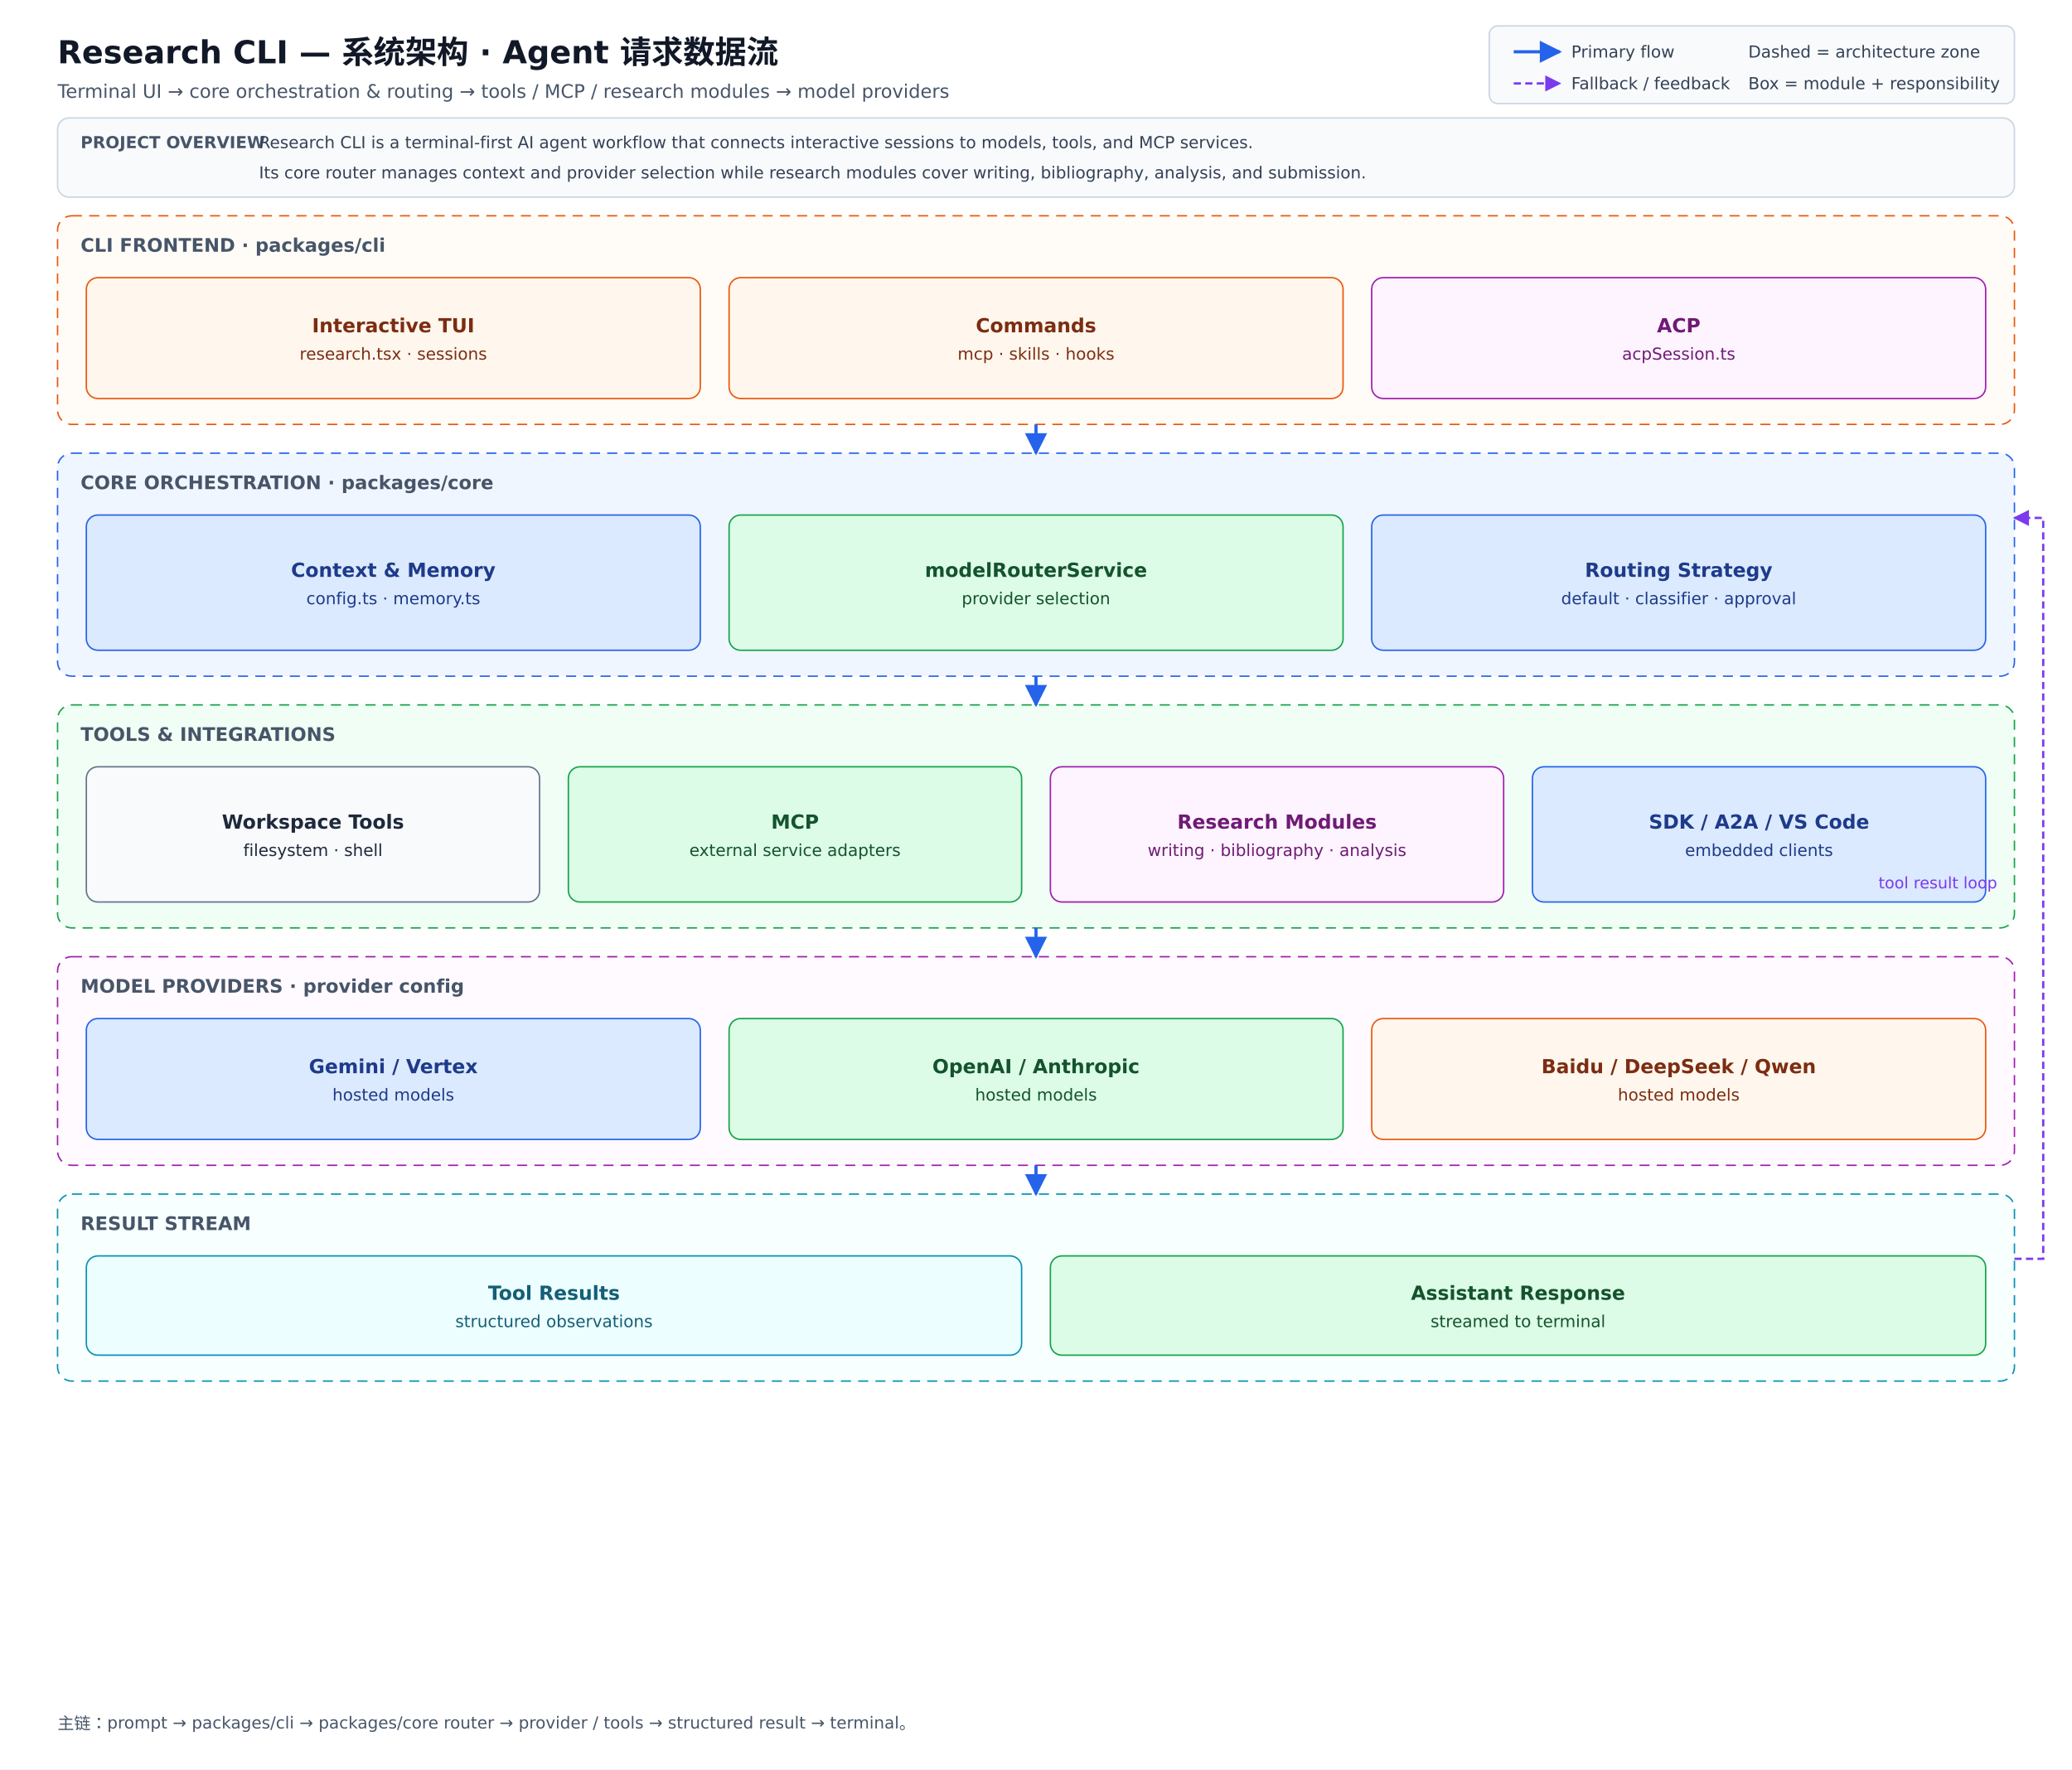
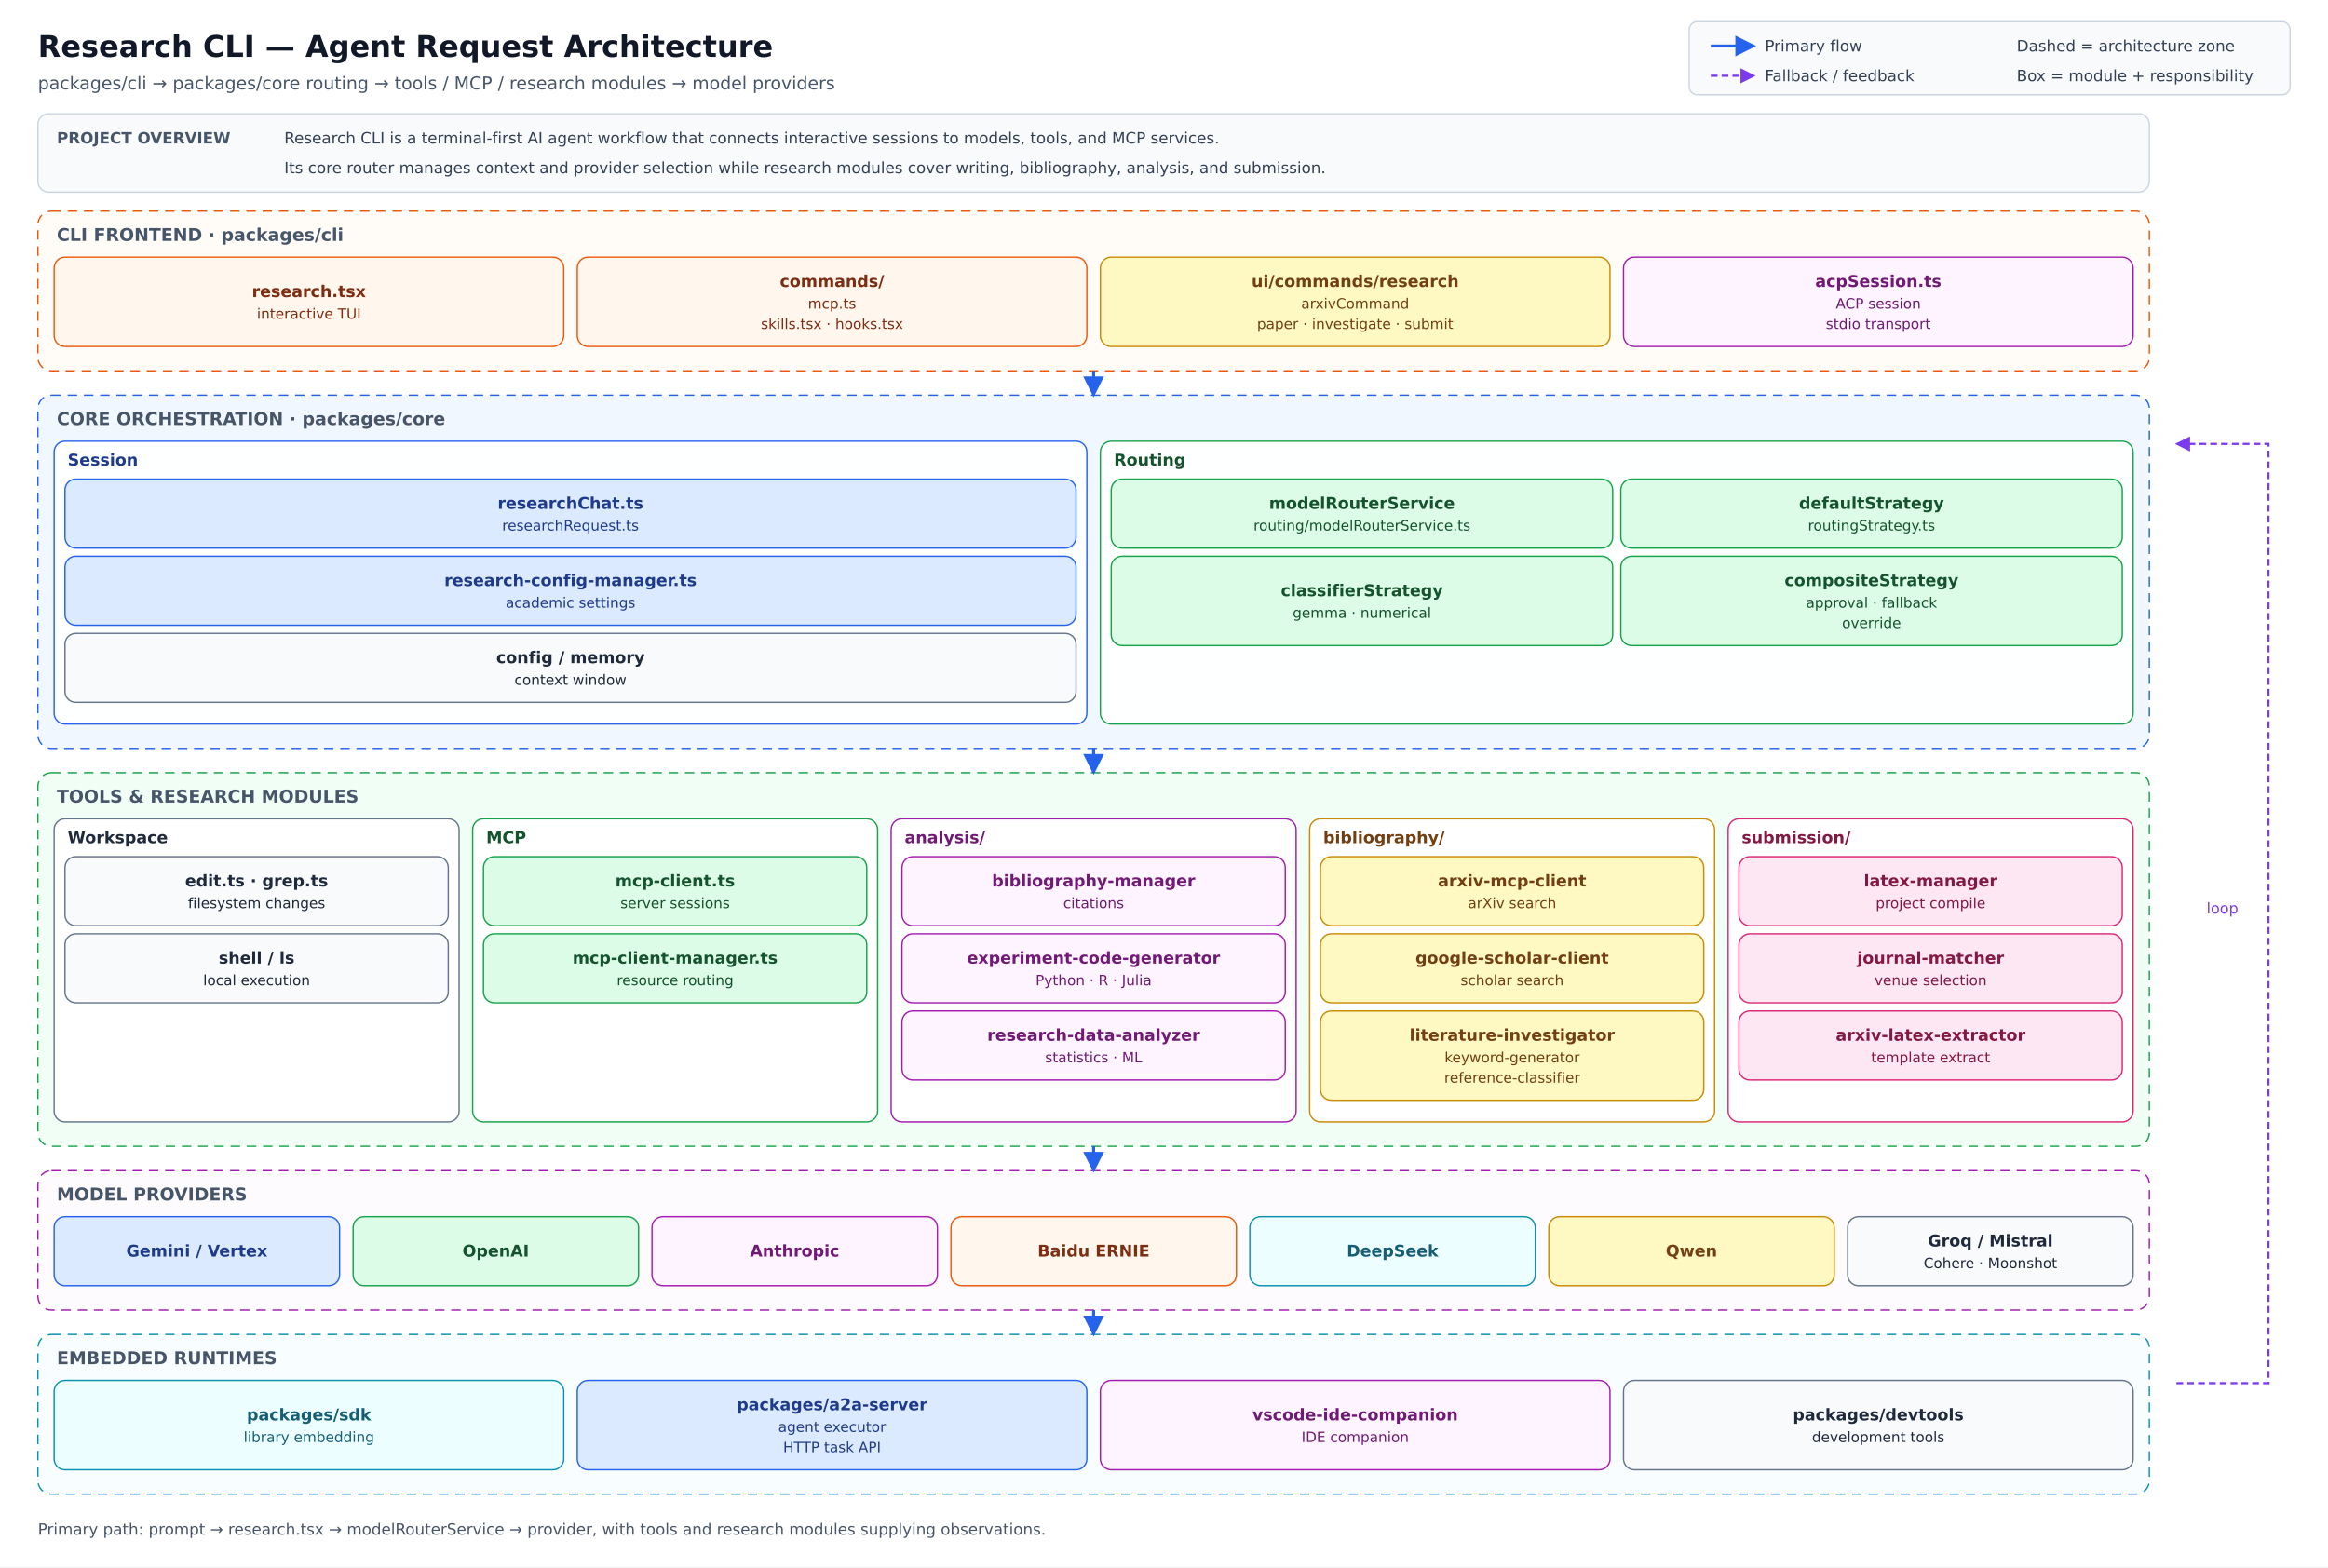
- <svg xmlns="http://www.w3.org/2000/svg" viewBox="0 0 1440 1230" font-family="WenQuanYi Micro Hei, DejaVu Sans, sans-serif">
+ <svg xmlns="http://www.w3.org/2000/svg" viewBox="0 0 1720 1158" font-family="WenQuanYi Micro Hei, DejaVu Sans, sans-serif">
  <defs>
    <marker id="arr" viewBox="0 0 10 10" refX="9" refY="5" markerWidth="7" markerHeight="7" orient="auto">
      <path d="M0,0 L10,5 L0,10 z" fill="#2563eb" />
    </marker>
    <marker id="arrP" viewBox="0 0 10 10" refX="9" refY="5" markerWidth="7" markerHeight="7" orient="auto">
      <path d="M0,0 L10,5 L0,10 z" fill="#7c3aed" />
    </marker>
  </defs>
-   <rect x="0" y="0" width="1440" height="1230" fill="#ffffff" />
-   <text x="40" y="44" font-size="22" fill="#111827" font-weight="700" text-anchor="start">Research CLI — 系统架构 · Agent 请求数据流</text>
-   <text x="40" y="68" font-size="13" fill="#475569" font-weight="400" text-anchor="start">Terminal UI → core orchestration &amp; routing → tools / MCP / research modules → model providers</text>
-   <rect x="1035" y="18" width="365" height="54" rx="6" fill="#f8fafc" stroke="#cbd5e1" />
-   <line x1="1052" y1="36" x2="1084" y2="36" stroke="#2563eb" stroke-width="2.2" marker-end="url(#arr)" />
-   <text x="1092" y="40" font-size="11.5" fill="#334155" font-weight="400" text-anchor="start">Primary flow</text>
-   <line x1="1052" y1="58" x2="1084" y2="58" stroke="#7c3aed" stroke-width="1.6" stroke-dasharray="5,3" marker-end="url(#arrP)" />
-   <text x="1092" y="62" font-size="11.5" fill="#334155" font-weight="400" text-anchor="start">Fallback / feedback</text>
-   <text x="1215" y="40" font-size="11.5" fill="#334155" font-weight="400" text-anchor="start">Dashed = architecture zone</text>
-   <text x="1215" y="62" font-size="11.5" fill="#334155" font-weight="400" text-anchor="start">Box = module + responsibility</text>
-   <rect x="40" y="82" width="1360" height="55" rx="8" fill="#f8fafc" stroke="#cbd5e1" />
-   <text x="56" y="103" font-size="11.5" fill="#475569" font-weight="700" text-anchor="start">PROJECT OVERVIEW</text>
-   <text x="180" y="103" font-size="11.5" fill="#334155" font-weight="400" text-anchor="start">Research CLI is a terminal-first AI agent workflow that connects interactive sessions to models, tools, and MCP services.</text>
-   <text x="180" y="124" font-size="11.5" fill="#334155" font-weight="400" text-anchor="start">Its core router manages context and provider selection while research modules cover writing, bibliography, analysis, and submission.</text>
-   <rect x="40" y="150" width="1360" height="145" rx="10" fill="#fff7ed" fill-opacity="0.42" stroke="#ea580c" stroke-dasharray="7,5" />
-   <text x="56" y="175" font-size="13" fill="#475569" font-weight="700" text-anchor="start">CLI FRONTEND · packages/cli</text>
-   <rect x="60.0" y="193" width="426.7" height="84" rx="8" fill="#fff7ed" stroke="#ea580c" />
-   <text x="273.333" y="231.0" font-size="13.5" fill="#7c2d12" font-weight="700" text-anchor="middle">Interactive TUI</text>
-   <text x="273.333" y="250.0" font-size="11.5" fill="#7c2d12" font-weight="400" text-anchor="middle">research.tsx · sessions</text>
-   <rect x="506.7" y="193" width="426.7" height="84" rx="8" fill="#fff7ed" stroke="#ea580c" />
-   <text x="720.0" y="231.0" font-size="13.5" fill="#7c2d12" font-weight="700" text-anchor="middle">Commands</text>
-   <text x="720.0" y="250.0" font-size="11.5" fill="#7c2d12" font-weight="400" text-anchor="middle">mcp · skills · hooks</text>
-   <rect x="953.3" y="193" width="426.7" height="84" rx="8" fill="#fdf4ff" stroke="#a21caf" />
-   <text x="1166.667" y="231.0" font-size="13.5" fill="#701a75" font-weight="700" text-anchor="middle">ACP</text>
-   <text x="1166.667" y="250.0" font-size="11.5" fill="#701a75" font-weight="400" text-anchor="middle">acpSession.ts</text>
-   <rect x="40" y="315" width="1360" height="155" rx="10" fill="#dbeafe" fill-opacity="0.42" stroke="#2563eb" stroke-dasharray="7,5" />
-   <text x="56" y="340" font-size="13" fill="#475569" font-weight="700" text-anchor="start">CORE ORCHESTRATION · packages/core</text>
-   <rect x="60.0" y="358" width="426.7" height="94" rx="8" fill="#dbeafe" stroke="#2563eb" />
-   <text x="273.333" y="401.0" font-size="13.5" fill="#1e3a8a" font-weight="700" text-anchor="middle">Context &amp; Memory</text>
-   <text x="273.333" y="420.0" font-size="11.5" fill="#1e3a8a" font-weight="400" text-anchor="middle">config.ts · memory.ts</text>
-   <rect x="506.7" y="358" width="426.7" height="94" rx="8" fill="#dcfce7" stroke="#16a34a" />
-   <text x="720.0" y="401.0" font-size="13.5" fill="#14532d" font-weight="700" text-anchor="middle">modelRouterService</text>
-   <text x="720.0" y="420.0" font-size="11.5" fill="#14532d" font-weight="400" text-anchor="middle">provider selection</text>
-   <rect x="953.3" y="358" width="426.7" height="94" rx="8" fill="#dbeafe" stroke="#2563eb" />
-   <text x="1166.667" y="401.0" font-size="13.5" fill="#1e3a8a" font-weight="700" text-anchor="middle">Routing Strategy</text>
-   <text x="1166.667" y="420.0" font-size="11.5" fill="#1e3a8a" font-weight="400" text-anchor="middle">default · classifier · approval</text>
-   <rect x="40" y="490" width="1360" height="155" rx="10" fill="#dcfce7" fill-opacity="0.42" stroke="#16a34a" stroke-dasharray="7,5" />
-   <text x="56" y="515" font-size="13" fill="#475569" font-weight="700" text-anchor="start">TOOLS &amp; INTEGRATIONS</text>
-   <rect x="60.0" y="533" width="315.0" height="94" rx="8" fill="#f8fafc" stroke="#64748b" />
-   <text x="217.5" y="576.0" font-size="13.5" fill="#1e293b" font-weight="700" text-anchor="middle">Workspace Tools</text>
-   <text x="217.5" y="595.0" font-size="11.5" fill="#1e293b" font-weight="400" text-anchor="middle">filesystem · shell</text>
-   <rect x="395.0" y="533" width="315.0" height="94" rx="8" fill="#dcfce7" stroke="#16a34a" />
-   <text x="552.5" y="576.0" font-size="13.5" fill="#14532d" font-weight="700" text-anchor="middle">MCP</text>
-   <text x="552.5" y="595.0" font-size="11.5" fill="#14532d" font-weight="400" text-anchor="middle">external service adapters</text>
-   <rect x="730.0" y="533" width="315.0" height="94" rx="8" fill="#fdf4ff" stroke="#a21caf" />
-   <text x="887.5" y="576.0" font-size="13.5" fill="#701a75" font-weight="700" text-anchor="middle">Research Modules</text>
-   <text x="887.5" y="595.0" font-size="11.5" fill="#701a75" font-weight="400" text-anchor="middle">writing · bibliography · analysis</text>
-   <rect x="1065.0" y="533" width="315.0" height="94" rx="8" fill="#dbeafe" stroke="#2563eb" />
-   <text x="1222.5" y="576.0" font-size="13.5" fill="#1e3a8a" font-weight="700" text-anchor="middle">SDK / A2A / VS Code</text>
-   <text x="1222.5" y="595.0" font-size="11.5" fill="#1e3a8a" font-weight="400" text-anchor="middle">embedded clients</text>
-   <rect x="40" y="665" width="1360" height="145" rx="10" fill="#fdf4ff" fill-opacity="0.42" stroke="#a21caf" stroke-dasharray="7,5" />
-   <text x="56" y="690" font-size="13" fill="#475569" font-weight="700" text-anchor="start">MODEL PROVIDERS · provider config</text>
-   <rect x="60.0" y="708" width="426.7" height="84" rx="8" fill="#dbeafe" stroke="#2563eb" />
-   <text x="273.333" y="746.0" font-size="13.5" fill="#1e3a8a" font-weight="700" text-anchor="middle">Gemini / Vertex</text>
-   <text x="273.333" y="765.0" font-size="11.5" fill="#1e3a8a" font-weight="400" text-anchor="middle">hosted models</text>
-   <rect x="506.7" y="708" width="426.7" height="84" rx="8" fill="#dcfce7" stroke="#16a34a" />
-   <text x="720.0" y="746.0" font-size="13.5" fill="#14532d" font-weight="700" text-anchor="middle">OpenAI / Anthropic</text>
-   <text x="720.0" y="765.0" font-size="11.5" fill="#14532d" font-weight="400" text-anchor="middle">hosted models</text>
-   <rect x="953.3" y="708" width="426.7" height="84" rx="8" fill="#fff7ed" stroke="#ea580c" />
-   <text x="1166.667" y="746.0" font-size="13.5" fill="#7c2d12" font-weight="700" text-anchor="middle">Baidu / DeepSeek / Qwen</text>
-   <text x="1166.667" y="765.0" font-size="11.5" fill="#7c2d12" font-weight="400" text-anchor="middle">hosted models</text>
-   <rect x="40" y="830" width="1360" height="130" rx="10" fill="#ecfeff" fill-opacity="0.42" stroke="#0891b2" stroke-dasharray="7,5" />
-   <text x="56" y="855" font-size="13" fill="#475569" font-weight="700" text-anchor="start">RESULT STREAM</text>
-   <rect x="60.0" y="873" width="650.0" height="69" rx="8" fill="#ecfeff" stroke="#0891b2" />
-   <text x="385.0" y="903.5" font-size="13.5" fill="#155e75" font-weight="700" text-anchor="middle">Tool Results</text>
-   <text x="385.0" y="922.5" font-size="11.5" fill="#155e75" font-weight="400" text-anchor="middle">structured observations</text>
-   <rect x="730.0" y="873" width="650.0" height="69" rx="8" fill="#dcfce7" stroke="#16a34a" />
-   <text x="1055.0" y="903.5" font-size="13.5" fill="#14532d" font-weight="700" text-anchor="middle">Assistant Response</text>
-   <text x="1055.0" y="922.5" font-size="11.5" fill="#14532d" font-weight="400" text-anchor="middle">streamed to terminal</text>
-   <line x1="720" y1="295" x2="720" y2="315" stroke="#2563eb" stroke-width="2.2" marker-end="url(#arr)" />
-   <line x1="720" y1="470" x2="720" y2="490" stroke="#2563eb" stroke-width="2.2" marker-end="url(#arr)" />
-   <line x1="720" y1="645" x2="720" y2="665" stroke="#2563eb" stroke-width="2.2" marker-end="url(#arr)" />
-   <line x1="720" y1="810" x2="720" y2="830" stroke="#2563eb" stroke-width="2.2" marker-end="url(#arr)" />
-   <path d="M 1400,875 L 1420,875 L 1420,360 L 1400,360" fill="none" stroke="#7c3aed" stroke-width="1.6" stroke-dasharray="5,3" marker-end="url(#arrP)" />
-   <text x="1388" y="617.5" font-size="11" fill="#7c3aed" font-weight="400" text-anchor="end">tool result loop</text>
-   <text x="40" y="1202" font-size="11.5" fill="#475569" font-weight="400" text-anchor="start">主链：prompt → packages/cli → packages/core router → provider / tools → structured result → terminal。</text>
+   <rect x="0" y="0" width="1720" height="1158" fill="#ffffff" />
+   <text x="28" y="42" font-size="22" fill="#111827" font-weight="700" text-anchor="start">Research CLI — Agent Request Architecture</text>
+   <text x="28" y="66" font-size="13" fill="#475569" font-weight="400" text-anchor="start">packages/cli → packages/core routing → tools / MCP / research modules → model providers</text>
+   <rect x="1248" y="16" width="444" height="54" rx="6" fill="#f8fafc" stroke="#cbd5e1" />
+   <line x1="1264" y1="34" x2="1296" y2="34" stroke="#2563eb" stroke-width="2.2" marker-end="url(#arr)" />
+   <text x="1304" y="38" font-size="11.5" fill="#334155" font-weight="400" text-anchor="start">Primary flow</text>
+   <line x1="1264" y1="56" x2="1296" y2="56" stroke="#7c3aed" stroke-width="1.6" stroke-dasharray="5,3" marker-end="url(#arrP)" />
+   <text x="1304" y="60" font-size="11.5" fill="#334155" font-weight="400" text-anchor="start">Fallback / feedback</text>
+   <text x="1490" y="38" font-size="11.5" fill="#334155" font-weight="400" text-anchor="start">Dashed = architecture zone</text>
+   <text x="1490" y="60" font-size="11.5" fill="#334155" font-weight="400" text-anchor="start">Box = module + responsibility</text>
+   <rect x="28" y="84" width="1560" height="58" rx="8" fill="#f8fafc" stroke="#cbd5e1" />
+   <text x="42" y="106" font-size="11.5" fill="#475569" font-weight="700" text-anchor="start">PROJECT OVERVIEW</text>
+   <text x="210" y="106" font-size="11.5" fill="#334155" font-weight="400" text-anchor="start">Research CLI is a terminal-first AI agent workflow that connects interactive sessions to models, tools, and MCP services.</text>
+   <text x="210" y="128" font-size="11.5" fill="#334155" font-weight="400" text-anchor="start">Its core router manages context and provider selection while research modules cover writing, bibliography, analysis, and submission.</text>
+   <rect x="28" y="156" width="1560" height="118" rx="10" fill="#fff7ed" fill-opacity="0.38" stroke="#ea580c" stroke-dasharray="7,5" />
+   <text x="42" y="178" font-size="13" fill="#475569" font-weight="700" text-anchor="start">CLI FRONTEND · packages/cli</text>
+   <rect x="40.0" y="190.0" width="376.5" height="66.0" rx="8" fill="#fff7ed" stroke="#ea580c" />
+   <text x="228.25" y="219.5" font-size="12" fill="#7c2d12" font-weight="700" text-anchor="middle">research.tsx</text>
+   <text x="228.25" y="235.5" font-size="10.5" fill="#7c2d12" font-weight="400" text-anchor="middle">interactive TUI</text>
+   <rect x="426.5" y="190.0" width="376.5" height="66.0" rx="8" fill="#fff7ed" stroke="#ea580c" />
+   <text x="614.75" y="212.0" font-size="12" fill="#7c2d12" font-weight="700" text-anchor="middle">commands/</text>
+   <text x="614.75" y="228.0" font-size="10.5" fill="#7c2d12" font-weight="400" text-anchor="middle">mcp.ts</text>
+   <text x="614.75" y="243.0" font-size="10.5" fill="#7c2d12" font-weight="400" text-anchor="middle">skills.tsx · hooks.tsx</text>
+   <rect x="813.0" y="190.0" width="376.5" height="66.0" rx="8" fill="#fef9c3" stroke="#ca8a04" />
+   <text x="1001.25" y="212.0" font-size="12" fill="#713f12" font-weight="700" text-anchor="middle">ui/commands/research</text>
+   <text x="1001.25" y="228.0" font-size="10.5" fill="#713f12" font-weight="400" text-anchor="middle">arxivCommand</text>
+   <text x="1001.25" y="243.0" font-size="10.5" fill="#713f12" font-weight="400" text-anchor="middle">paper · investigate · submit</text>
+   <rect x="1199.5" y="190.0" width="376.5" height="66.0" rx="8" fill="#fdf4ff" stroke="#a21caf" />
+   <text x="1387.75" y="212.0" font-size="12" fill="#701a75" font-weight="700" text-anchor="middle">acpSession.ts</text>
+   <text x="1387.75" y="228.0" font-size="10.5" fill="#701a75" font-weight="400" text-anchor="middle">ACP session</text>
+   <text x="1387.75" y="243.0" font-size="10.5" fill="#701a75" font-weight="400" text-anchor="middle">stdio transport</text>
+   <rect x="28" y="292" width="1560" height="261" rx="10" fill="#dbeafe" fill-opacity="0.38" stroke="#2563eb" stroke-dasharray="7,5" />
+   <text x="42" y="314" font-size="13" fill="#475569" font-weight="700" text-anchor="start">CORE ORCHESTRATION · packages/core</text>
+   <rect x="40.0" y="326.0" width="763.0" height="209.0" rx="8" fill="#ffffff" fill-opacity="0.94" stroke="#2563eb" />
+   <text x="50.0" y="344" font-size="12" fill="#1e3a8a" font-weight="700" text-anchor="start">Session</text>
+   <rect x="48.0" y="354.0" width="747.0" height="51.0" rx="8" fill="#dbeafe" stroke="#2563eb" />
+   <text x="421.5" y="376.0" font-size="12" fill="#1e3a8a" font-weight="700" text-anchor="middle">researchChat.ts</text>
+   <text x="421.5" y="392.0" font-size="10.5" fill="#1e3a8a" font-weight="400" text-anchor="middle">researchRequest.ts</text>
+   <rect x="48.0" y="411.0" width="747.0" height="51.0" rx="8" fill="#dbeafe" stroke="#2563eb" />
+   <text x="421.5" y="433.0" font-size="12" fill="#1e3a8a" font-weight="700" text-anchor="middle">research-config-manager.ts</text>
+   <text x="421.5" y="449.0" font-size="10.5" fill="#1e3a8a" font-weight="400" text-anchor="middle">academic settings</text>
+   <rect x="48.0" y="468.0" width="747.0" height="51.0" rx="8" fill="#f8fafc" stroke="#64748b" />
+   <text x="421.5" y="490.0" font-size="12" fill="#1e293b" font-weight="700" text-anchor="middle">config / memory</text>
+   <text x="421.5" y="506.0" font-size="10.5" fill="#1e293b" font-weight="400" text-anchor="middle">context window</text>
+   <rect x="813.0" y="326.0" width="763.0" height="209.0" rx="8" fill="#ffffff" fill-opacity="0.94" stroke="#16a34a" />
+   <text x="823.0" y="344" font-size="12" fill="#14532d" font-weight="700" text-anchor="start">Routing</text>
+   <rect x="821.0" y="354.0" width="370.5" height="51.0" rx="8" fill="#dcfce7" stroke="#16a34a" />
+   <text x="1006.25" y="376.0" font-size="12" fill="#14532d" font-weight="700" text-anchor="middle">modelRouterService</text>
+   <text x="1006.25" y="392.0" font-size="10.5" fill="#14532d" font-weight="400" text-anchor="middle">routing/modelRouterService.ts</text>
+   <rect x="1197.5" y="354.0" width="370.5" height="51.0" rx="8" fill="#dcfce7" stroke="#16a34a" />
+   <text x="1382.75" y="376.0" font-size="12" fill="#14532d" font-weight="700" text-anchor="middle">defaultStrategy</text>
+   <text x="1382.75" y="392.0" font-size="10.5" fill="#14532d" font-weight="400" text-anchor="middle">routingStrategy.ts</text>
+   <rect x="821.0" y="411.0" width="370.5" height="66.0" rx="8" fill="#dcfce7" stroke="#16a34a" />
+   <text x="1006.25" y="440.5" font-size="12" fill="#14532d" font-weight="700" text-anchor="middle">classifierStrategy</text>
+   <text x="1006.25" y="456.5" font-size="10.5" fill="#14532d" font-weight="400" text-anchor="middle">gemma · numerical</text>
+   <rect x="1197.5" y="411.0" width="370.5" height="66.0" rx="8" fill="#dcfce7" stroke="#16a34a" />
+   <text x="1382.75" y="433.0" font-size="12" fill="#14532d" font-weight="700" text-anchor="middle">compositeStrategy</text>
+   <text x="1382.75" y="449.0" font-size="10.5" fill="#14532d" font-weight="400" text-anchor="middle">approval · fallback</text>
+   <text x="1382.75" y="464.0" font-size="10.5" fill="#14532d" font-weight="400" text-anchor="middle">override</text>
+   <rect x="28" y="571" width="1560" height="276" rx="10" fill="#dcfce7" fill-opacity="0.38" stroke="#16a34a" stroke-dasharray="7,5" />
+   <text x="42" y="593" font-size="13" fill="#475569" font-weight="700" text-anchor="start">TOOLS &amp; RESEARCH MODULES</text>
+   <rect x="40.0" y="605.0" width="299.2" height="224.0" rx="8" fill="#ffffff" fill-opacity="0.94" stroke="#64748b" />
+   <text x="50.0" y="623" font-size="12" fill="#1e293b" font-weight="700" text-anchor="start">Workspace</text>
+   <rect x="48.0" y="633.0" width="283.2" height="51.0" rx="8" fill="#f8fafc" stroke="#64748b" />
+   <text x="189.6" y="655.0" font-size="12" fill="#1e293b" font-weight="700" text-anchor="middle">edit.ts · grep.ts</text>
+   <text x="189.6" y="671.0" font-size="10.5" fill="#1e293b" font-weight="400" text-anchor="middle">filesystem changes</text>
+   <rect x="48.0" y="690.0" width="283.2" height="51.0" rx="8" fill="#f8fafc" stroke="#64748b" />
+   <text x="189.6" y="712.0" font-size="12" fill="#1e293b" font-weight="700" text-anchor="middle">shell / ls</text>
+   <text x="189.6" y="728.0" font-size="10.5" fill="#1e293b" font-weight="400" text-anchor="middle">local execution</text>
+   <rect x="349.2" y="605.0" width="299.2" height="224.0" rx="8" fill="#ffffff" fill-opacity="0.94" stroke="#16a34a" />
+   <text x="359.2" y="623" font-size="12" fill="#14532d" font-weight="700" text-anchor="start">MCP</text>
+   <rect x="357.2" y="633.0" width="283.2" height="51.0" rx="8" fill="#dcfce7" stroke="#16a34a" />
+   <text x="498.8" y="655.0" font-size="12" fill="#14532d" font-weight="700" text-anchor="middle">mcp-client.ts</text>
+   <text x="498.8" y="671.0" font-size="10.5" fill="#14532d" font-weight="400" text-anchor="middle">server sessions</text>
+   <rect x="357.2" y="690.0" width="283.2" height="51.0" rx="8" fill="#dcfce7" stroke="#16a34a" />
+   <text x="498.8" y="712.0" font-size="12" fill="#14532d" font-weight="700" text-anchor="middle">mcp-client-manager.ts</text>
+   <text x="498.8" y="728.0" font-size="10.5" fill="#14532d" font-weight="400" text-anchor="middle">resource routing</text>
+   <rect x="658.4" y="605.0" width="299.2" height="224.0" rx="8" fill="#ffffff" fill-opacity="0.94" stroke="#a21caf" />
+   <text x="668.4" y="623" font-size="12" fill="#701a75" font-weight="700" text-anchor="start">analysis/</text>
+   <rect x="666.4" y="633.0" width="283.2" height="51.0" rx="8" fill="#fdf4ff" stroke="#a21caf" />
+   <text x="808.0" y="655.0" font-size="12" fill="#701a75" font-weight="700" text-anchor="middle">bibliography-manager</text>
+   <text x="808.0" y="671.0" font-size="10.5" fill="#701a75" font-weight="400" text-anchor="middle">citations</text>
+   <rect x="666.4" y="690.0" width="283.2" height="51.0" rx="8" fill="#fdf4ff" stroke="#a21caf" />
+   <text x="808.0" y="712.0" font-size="12" fill="#701a75" font-weight="700" text-anchor="middle">experiment-code-generator</text>
+   <text x="808.0" y="728.0" font-size="10.5" fill="#701a75" font-weight="400" text-anchor="middle">Python · R · Julia</text>
+   <rect x="666.4" y="747.0" width="283.2" height="51.0" rx="8" fill="#fdf4ff" stroke="#a21caf" />
+   <text x="808.0" y="769.0" font-size="12" fill="#701a75" font-weight="700" text-anchor="middle">research-data-analyzer</text>
+   <text x="808.0" y="785.0" font-size="10.5" fill="#701a75" font-weight="400" text-anchor="middle">statistics · ML</text>
+   <rect x="967.6" y="605.0" width="299.2" height="224.0" rx="8" fill="#ffffff" fill-opacity="0.94" stroke="#ca8a04" />
+   <text x="977.6" y="623" font-size="12" fill="#713f12" font-weight="700" text-anchor="start">bibliography/</text>
+   <rect x="975.6" y="633.0" width="283.2" height="51.0" rx="8" fill="#fef9c3" stroke="#ca8a04" />
+   <text x="1117.2" y="655.0" font-size="12" fill="#713f12" font-weight="700" text-anchor="middle">arxiv-mcp-client</text>
+   <text x="1117.2" y="671.0" font-size="10.5" fill="#713f12" font-weight="400" text-anchor="middle">arXiv search</text>
+   <rect x="975.6" y="690.0" width="283.2" height="51.0" rx="8" fill="#fef9c3" stroke="#ca8a04" />
+   <text x="1117.2" y="712.0" font-size="12" fill="#713f12" font-weight="700" text-anchor="middle">google-scholar-client</text>
+   <text x="1117.2" y="728.0" font-size="10.5" fill="#713f12" font-weight="400" text-anchor="middle">scholar search</text>
+   <rect x="975.6" y="747.0" width="283.2" height="66.0" rx="8" fill="#fef9c3" stroke="#ca8a04" />
+   <text x="1117.2" y="769.0" font-size="12" fill="#713f12" font-weight="700" text-anchor="middle">literature-investigator</text>
+   <text x="1117.2" y="785.0" font-size="10.5" fill="#713f12" font-weight="400" text-anchor="middle">keyword-generator</text>
+   <text x="1117.2" y="800.0" font-size="10.5" fill="#713f12" font-weight="400" text-anchor="middle">reference-classifier</text>
+   <rect x="1276.8" y="605.0" width="299.2" height="224.0" rx="8" fill="#ffffff" fill-opacity="0.94" stroke="#db2777" />
+   <text x="1286.8" y="623" font-size="12" fill="#831843" font-weight="700" text-anchor="start">submission/</text>
+   <rect x="1284.8" y="633.0" width="283.2" height="51.0" rx="8" fill="#fce7f3" stroke="#db2777" />
+   <text x="1426.4" y="655.0" font-size="12" fill="#831843" font-weight="700" text-anchor="middle">latex-manager</text>
+   <text x="1426.4" y="671.0" font-size="10.5" fill="#831843" font-weight="400" text-anchor="middle">project compile</text>
+   <rect x="1284.8" y="690.0" width="283.2" height="51.0" rx="8" fill="#fce7f3" stroke="#db2777" />
+   <text x="1426.4" y="712.0" font-size="12" fill="#831843" font-weight="700" text-anchor="middle">journal-matcher</text>
+   <text x="1426.4" y="728.0" font-size="10.5" fill="#831843" font-weight="400" text-anchor="middle">venue selection</text>
+   <rect x="1284.8" y="747.0" width="283.2" height="51.0" rx="8" fill="#fce7f3" stroke="#db2777" />
+   <text x="1426.4" y="769.0" font-size="12" fill="#831843" font-weight="700" text-anchor="middle">arxiv-latex-extractor</text>
+   <text x="1426.4" y="785.0" font-size="10.5" fill="#831843" font-weight="400" text-anchor="middle">template extract</text>
+   <rect x="28" y="865" width="1560" height="103" rx="10" fill="#fdf4ff" fill-opacity="0.38" stroke="#a21caf" stroke-dasharray="7,5" />
+   <text x="42" y="887" font-size="13" fill="#475569" font-weight="700" text-anchor="start">MODEL PROVIDERS</text>
+   <rect x="40.0" y="899.0" width="210.9" height="51.0" rx="8" fill="#dbeafe" stroke="#2563eb" />
+   <text x="145.429" y="928.5" font-size="12" fill="#1e3a8a" font-weight="700" text-anchor="middle">Gemini / Vertex</text>
+   <rect x="260.9" y="899.0" width="210.9" height="51.0" rx="8" fill="#dcfce7" stroke="#16a34a" />
+   <text x="366.286" y="928.5" font-size="12" fill="#14532d" font-weight="700" text-anchor="middle">OpenAI</text>
+   <rect x="481.7" y="899.0" width="210.9" height="51.0" rx="8" fill="#fdf4ff" stroke="#a21caf" />
+   <text x="587.143" y="928.5" font-size="12" fill="#701a75" font-weight="700" text-anchor="middle">Anthropic</text>
+   <rect x="702.6" y="899.0" width="210.9" height="51.0" rx="8" fill="#fff7ed" stroke="#ea580c" />
+   <text x="808.0" y="928.5" font-size="12" fill="#7c2d12" font-weight="700" text-anchor="middle">Baidu ERNIE</text>
+   <rect x="923.4" y="899.0" width="210.9" height="51.0" rx="8" fill="#ecfeff" stroke="#0891b2" />
+   <text x="1028.857" y="928.5" font-size="12" fill="#155e75" font-weight="700" text-anchor="middle">DeepSeek</text>
+   <rect x="1144.3" y="899.0" width="210.9" height="51.0" rx="8" fill="#fef9c3" stroke="#ca8a04" />
+   <text x="1249.714" y="928.5" font-size="12" fill="#713f12" font-weight="700" text-anchor="middle">Qwen</text>
+   <rect x="1365.1" y="899.0" width="210.9" height="51.0" rx="8" fill="#f8fafc" stroke="#64748b" />
+   <text x="1470.571" y="921.0" font-size="12" fill="#1e293b" font-weight="700" text-anchor="middle">Groq / Mistral</text>
+   <text x="1470.571" y="937.0" font-size="10.5" fill="#1e293b" font-weight="400" text-anchor="middle">Cohere · Moonshot</text>
+   <rect x="28" y="986" width="1560" height="118" rx="10" fill="#ecfeff" fill-opacity="0.38" stroke="#0891b2" stroke-dasharray="7,5" />
+   <text x="42" y="1008" font-size="13" fill="#475569" font-weight="700" text-anchor="start">EMBEDDED RUNTIMES</text>
+   <rect x="40.0" y="1020.0" width="376.5" height="66.0" rx="8" fill="#ecfeff" stroke="#0891b2" />
+   <text x="228.25" y="1049.5" font-size="12" fill="#155e75" font-weight="700" text-anchor="middle">packages/sdk</text>
+   <text x="228.25" y="1065.5" font-size="10.5" fill="#155e75" font-weight="400" text-anchor="middle">library embedding</text>
+   <rect x="426.5" y="1020.0" width="376.5" height="66.0" rx="8" fill="#dbeafe" stroke="#2563eb" />
+   <text x="614.75" y="1042.0" font-size="12" fill="#1e3a8a" font-weight="700" text-anchor="middle">packages/a2a-server</text>
+   <text x="614.75" y="1058.0" font-size="10.5" fill="#1e3a8a" font-weight="400" text-anchor="middle">agent executor</text>
+   <text x="614.75" y="1073.0" font-size="10.5" fill="#1e3a8a" font-weight="400" text-anchor="middle">HTTP task API</text>
+   <rect x="813.0" y="1020.0" width="376.5" height="66.0" rx="8" fill="#fdf4ff" stroke="#a21caf" />
+   <text x="1001.25" y="1049.5" font-size="12" fill="#701a75" font-weight="700" text-anchor="middle">vscode-ide-companion</text>
+   <text x="1001.25" y="1065.5" font-size="10.5" fill="#701a75" font-weight="400" text-anchor="middle">IDE companion</text>
+   <rect x="1199.5" y="1020.0" width="376.5" height="66.0" rx="8" fill="#f8fafc" stroke="#64748b" />
+   <text x="1387.75" y="1049.5" font-size="12" fill="#1e293b" font-weight="700" text-anchor="middle">packages/devtools</text>
+   <text x="1387.75" y="1065.5" font-size="10.5" fill="#1e293b" font-weight="400" text-anchor="middle">development tools</text>
+   <line x1="808.0" y1="274" x2="808.0" y2="292" stroke="#2563eb" stroke-width="2.2" marker-end="url(#arr)" />
+   <line x1="808.0" y1="553" x2="808.0" y2="571" stroke="#2563eb" stroke-width="2.2" marker-end="url(#arr)" />
+   <line x1="808.0" y1="847" x2="808.0" y2="865" stroke="#2563eb" stroke-width="2.2" marker-end="url(#arr)" />
+   <line x1="808.0" y1="968" x2="808.0" y2="986" stroke="#2563eb" stroke-width="2.2" marker-end="url(#arr)" />
+   <path d="M 1608,1022 L 1676,1022 L 1676,328 L 1608,328" fill="none" stroke="#7c3aed" stroke-width="1.6" stroke-dasharray="5,3" marker-end="url(#arrP)" />
+   <text x="1642" y="675.0" font-size="11" fill="#7c3aed" font-weight="400" text-anchor="middle">loop</text>
+   <text x="28" y="1134" font-size="11.5" fill="#475569" font-weight="400" text-anchor="start">Primary path: prompt → research.tsx → modelRouterService → provider, with tools and research modules supplying observations.</text>
</svg>
